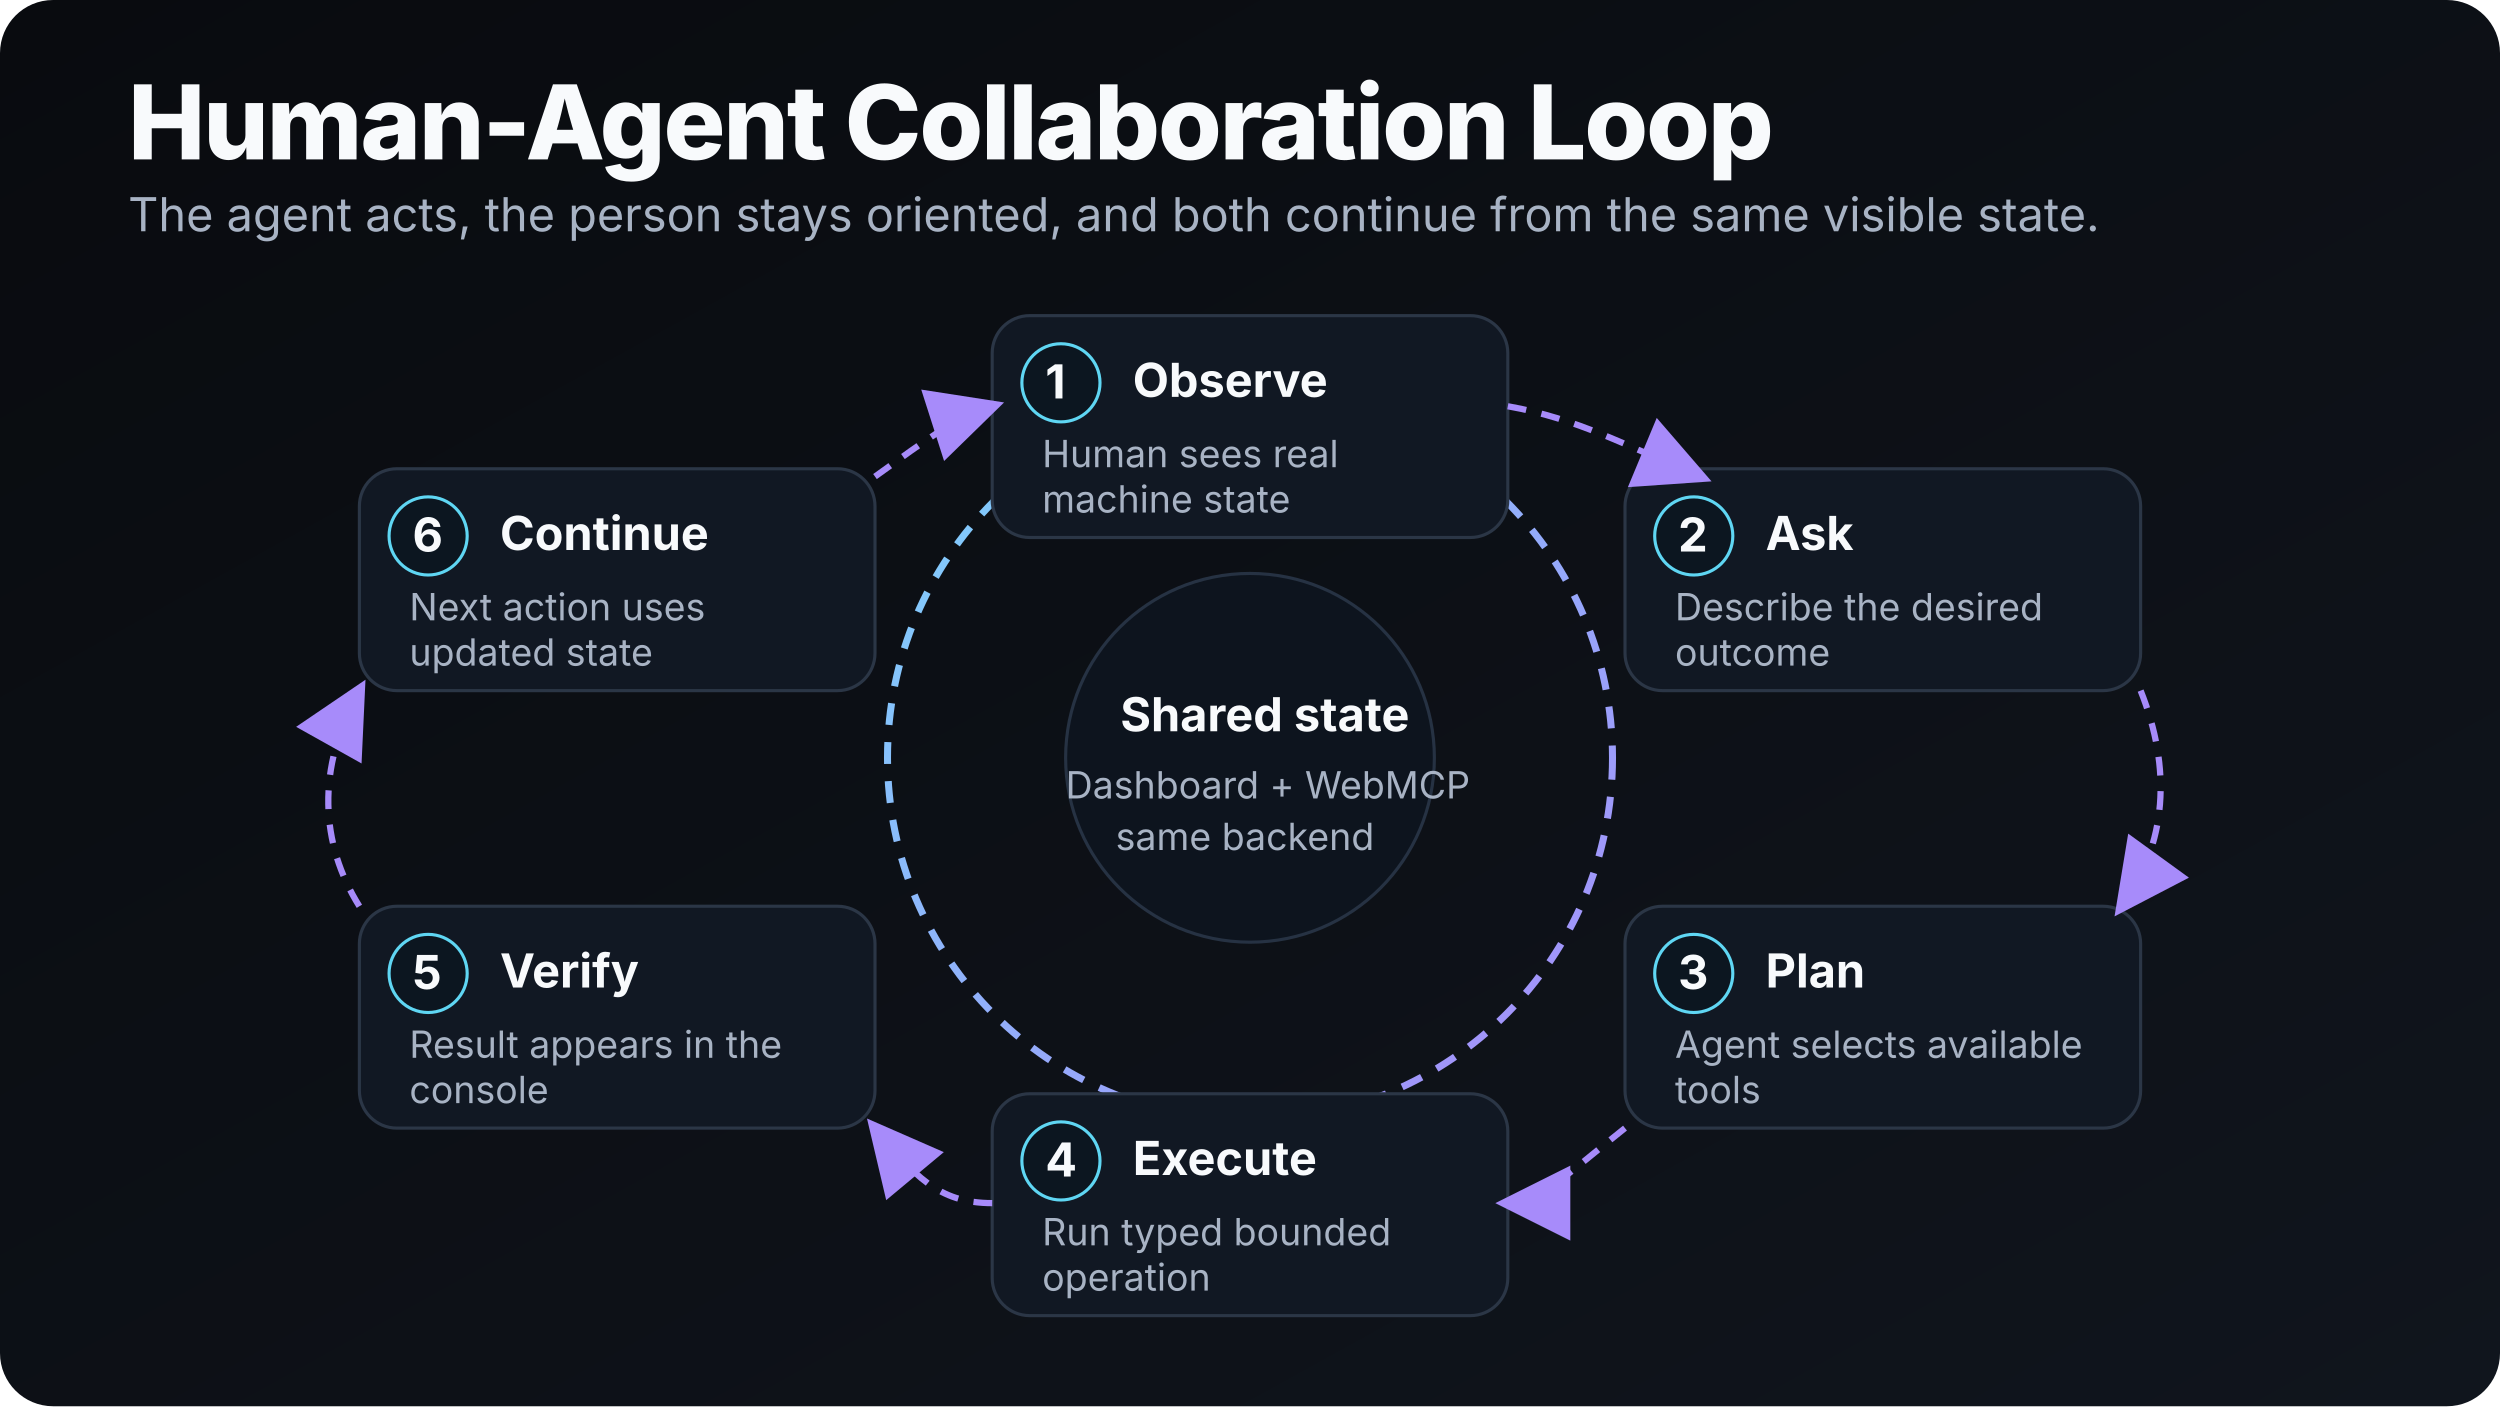
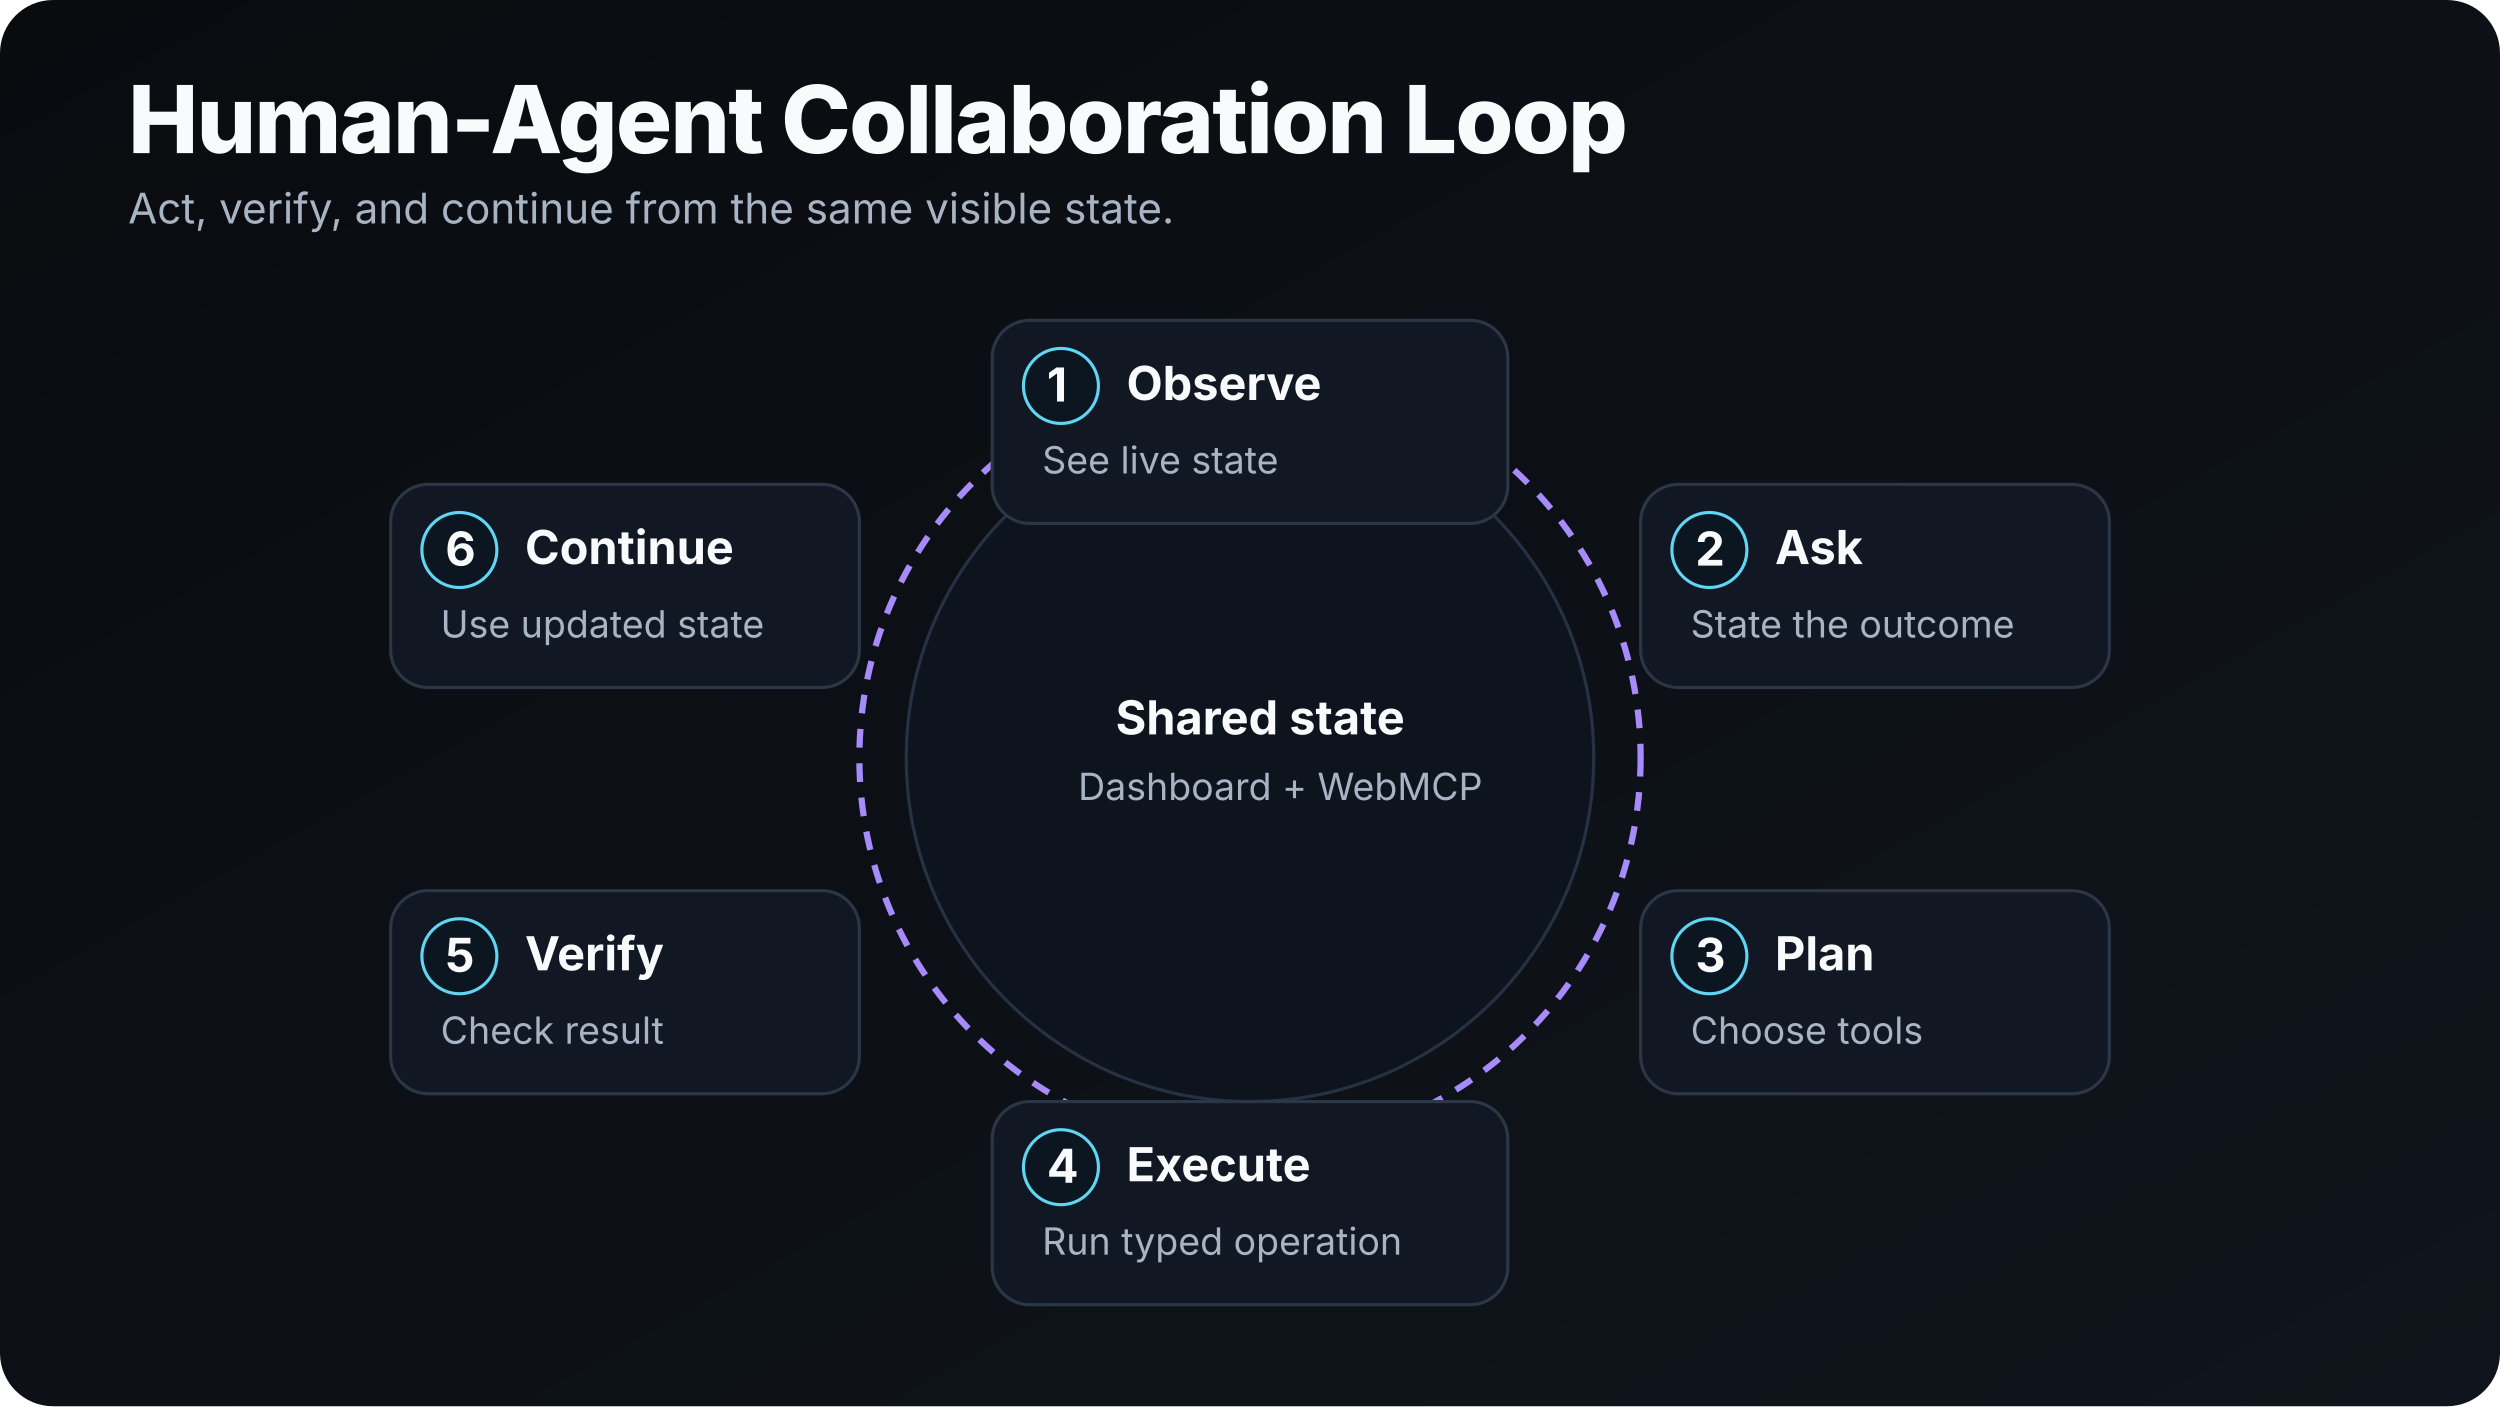
<svg xmlns="http://www.w3.org/2000/svg" width="1600" height="900" viewBox="0 0 1600 900" role="img" aria-labelledby="title desc">
  <defs>
    <linearGradient id="bg" x1="0" y1="0" x2="1" y2="1">
      <stop offset="0" stop-color="#090B0F" />
      <stop offset="1" stop-color="#10151D" />
    </linearGradient>
-     <linearGradient id="accent" x1="0" y1="0" x2="1" y2="1">
-       <stop offset="0" stop-color="#7DD3FC" />
-       <stop offset="1" stop-color="#A78BFA" />
-     </linearGradient>
-     <style>.t{font-family:Inter,ui-sans-serif,system-ui,-apple-system,BlinkMacSystemFont,"Segoe UI",Arial,sans-serif;fill:#F8FAFC}.m{fill:#A8B3C4}.title{font-size:66px;font-weight:760;letter-spacing:-1.3px}.sub{font-size:30px}.head{font-size:30px;font-weight:700}.small{font-size:24px}.card{fill:#111823;stroke:#2B3646;stroke-width:2}.soft{fill:#0D141E;stroke:#263243;stroke-width:2}.badge{fill:#0C1620;stroke:#5FD6F3;stroke-width:2}.dash{stroke:#A78BFA;stroke-width:4;stroke-dasharray:12 10;fill:none}</style>
+     <style>
+ .t{font-family:Inter,ui-sans-serif,system-ui,-apple-system,BlinkMacSystemFont,"Segoe UI",Arial,sans-serif;fill:#F8FAFC}
+ .m{fill:#A8B3C4}.title{font-size:60px;font-weight:760;letter-spacing:-1.1px}.sub{font-size:27px}
+ .head{font-size:30px;font-weight:700}.body{font-size:24px}.small{font-size:21px}
+ .card{fill:#111823;stroke:#2B3646;stroke-width:2}.soft{fill:#0D141E;stroke:#263243;stroke-width:2}
+ .line{stroke:#7DD3FC;stroke-width:4;fill:none}.dash{stroke:#A78BFA;stroke-width:4;stroke-dasharray:12 10;fill:none}
+ </style>
+     <marker id="a" markerWidth="12" markerHeight="12" refX="10" refY="6" orient="auto">
+       <path d="M0 0L12 6L0 12Z" fill="#7DD3FC" />
+     </marker>
    <marker id="p" markerWidth="12" markerHeight="12" refX="10" refY="6" orient="auto">
      <path d="M0 0L12 6L0 12Z" fill="#A78BFA" />
    </marker>
  </defs>
  <rect width="1600" height="900" rx="34" fill="url(#bg)" />
-   <text x="82" y="102" class="t title">Human-Agent Collaboration Loop</text>
-   <text x="82" y="148" class="t sub m">The agent acts, the person stays oriented, and both continue from the same visible state.</text>
-   <circle cx="800" cy="485" r="232" stroke="url(#accent)" stroke-width="4.5" fill="none" stroke-dasharray="14 11" />
-   <circle cx="800" cy="485" r="118" class="soft" />
-   <text x="717" y="468" class="t head">Shared state</text>
-   <text x="682" y="511" class="t small m">Dashboard + WebMCP</text>
-   <text x="714" y="544" class="t small m">same backend</text>
-   <g transform="translate(635 202)">
-     <rect width="330" height="142" rx="24" class="card" />
-     <circle cx="44" cy="43" r="25" class="badge" />
-     <text x="34" y="53" class="t head">1</text>
-     <text x="90" y="52" class="t head">Observe</text>
-     <text x="32" y="97" class="t small m">Human sees real</text>
-     <text x="32" y="126" class="t small m">machine state</text>
+   <text x="82" y="98" class="t title">Human-Agent Collaboration Loop</text>
+   <text x="82" y="143" class="t sub m">Act, verify, and continue from the same visible state.</text>
+   <circle cx="800" cy="485" r="220" fill="#0D141E" stroke="#263243" stroke-width="2" />
+   <circle cx="800" cy="485" r="250" stroke="#A78BFA" stroke-width="4" fill="none" stroke-dasharray="12 10" />
+   <text x="714" y="470" class="t head">Shared state</text>
+   <text x="690" y="512" class="t body m">Dashboard + WebMCP</text>
+   <g transform="translate(635 205)">
+     <rect width="330" height="130" rx="24" class="card" />
+     <circle cx="44" cy="42" r="24" fill="#0C1620" stroke="#5FD6F3" stroke-width="2" />
+     <text x="35" y="52" class="t head">1</text>
+     <text x="86" y="51" class="t head">Observe</text>
+     <text x="32" y="98" class="t body m">See live state</text>
  </g>
-   <g transform="translate(1040 300)">
-     <rect width="330" height="142" rx="24" class="card" />
-     <circle cx="44" cy="43" r="25" class="badge" />
-     <text x="34" y="53" class="t head">2</text>
-     <text x="90" y="52" class="t head">Ask</text>
-     <text x="32" y="97" class="t small m">Describe the desired</text>
-     <text x="32" y="126" class="t small m">outcome</text>
+   <g transform="translate(1050 310)">
+     <rect width="300" height="130" rx="24" class="card" />
+     <circle cx="44" cy="42" r="24" fill="#0C1620" stroke="#5FD6F3" stroke-width="2" />
+     <text x="35" y="52" class="t head">2</text>
+     <text x="86" y="51" class="t head">Ask</text>
+     <text x="32" y="98" class="t body m">State the outcome</text>
  </g>
-   <g transform="translate(1040 580)">
-     <rect width="330" height="142" rx="24" class="card" />
-     <circle cx="44" cy="43" r="25" class="badge" />
-     <text x="34" y="53" class="t head">3</text>
-     <text x="90" y="52" class="t head">Plan</text>
-     <text x="32" y="97" class="t small m">Agent selects available</text>
-     <text x="32" y="126" class="t small m">tools</text>
+   <g transform="translate(1050 570)">
+     <rect width="300" height="130" rx="24" class="card" />
+     <circle cx="44" cy="42" r="24" fill="#0C1620" stroke="#5FD6F3" stroke-width="2" />
+     <text x="35" y="52" class="t head">3</text>
+     <text x="86" y="51" class="t head">Plan</text>
+     <text x="32" y="98" class="t body m">Choose tools</text>
  </g>
-   <g transform="translate(635 700)">
-     <rect width="330" height="142" rx="24" class="card" />
-     <circle cx="44" cy="43" r="25" class="badge" />
-     <text x="34" y="53" class="t head">4</text>
-     <text x="90" y="52" class="t head">Execute</text>
-     <text x="32" y="97" class="t small m">Run typed bounded</text>
-     <text x="32" y="126" class="t small m">operation</text>
+   <g transform="translate(635 705)">
+     <rect width="330" height="130" rx="24" class="card" />
+     <circle cx="44" cy="42" r="24" fill="#0C1620" stroke="#5FD6F3" stroke-width="2" />
+     <text x="35" y="52" class="t head">4</text>
+     <text x="86" y="51" class="t head">Execute</text>
+     <text x="32" y="98" class="t body m">Run typed operation</text>
  </g>
-   <g transform="translate(230 580)">
-     <rect width="330" height="142" rx="24" class="card" />
-     <circle cx="44" cy="43" r="25" class="badge" />
-     <text x="34" y="53" class="t head">5</text>
-     <text x="90" y="52" class="t head">Verify</text>
-     <text x="32" y="97" class="t small m">Result appears in the</text>
-     <text x="32" y="126" class="t small m">console</text>
+   <g transform="translate(250 570)">
+     <rect width="300" height="130" rx="24" class="card" />
+     <circle cx="44" cy="42" r="24" fill="#0C1620" stroke="#5FD6F3" stroke-width="2" />
+     <text x="35" y="52" class="t head">5</text>
+     <text x="86" y="51" class="t head">Verify</text>
+     <text x="32" y="98" class="t body m">Check result</text>
  </g>
-   <g transform="translate(230 300)">
-     <rect width="330" height="142" rx="24" class="card" />
-     <circle cx="44" cy="43" r="25" class="badge" />
-     <text x="34" y="53" class="t head">6</text>
-     <text x="90" y="52" class="t head">Continue</text>
-     <text x="32" y="97" class="t small m">Next action uses</text>
-     <text x="32" y="126" class="t small m">updated state</text>
+   <g transform="translate(250 310)">
+     <rect width="300" height="130" rx="24" class="card" />
+     <circle cx="44" cy="42" r="24" fill="#0C1620" stroke="#5FD6F3" stroke-width="2" />
+     <text x="35" y="52" class="t head">6</text>
+     <text x="86" y="51" class="t head">Continue</text>
+     <text x="32" y="98" class="t body m">Use updated state</text>
  </g>
-   <path d="M965 260 C1010 268 1040 285 1088 305" class="dash" marker-end="url(#p)" />
-   <path d="M1370 442 C1390 492 1387 540 1358 580" class="dash" marker-end="url(#p)" />
-   <path d="M1040 722 C1002 752 985 770 965 770" class="dash" marker-end="url(#p)" />
-   <path d="M635 770 C600 770 585 752 560 722" class="dash" marker-end="url(#p)" />
-   <path d="M230 580 C205 540 202 492 230 442" class="dash" marker-end="url(#p)" />
-   <path d="M560 305 C595 280 610 268 635 260" class="dash" marker-end="url(#p)" />
</svg>
